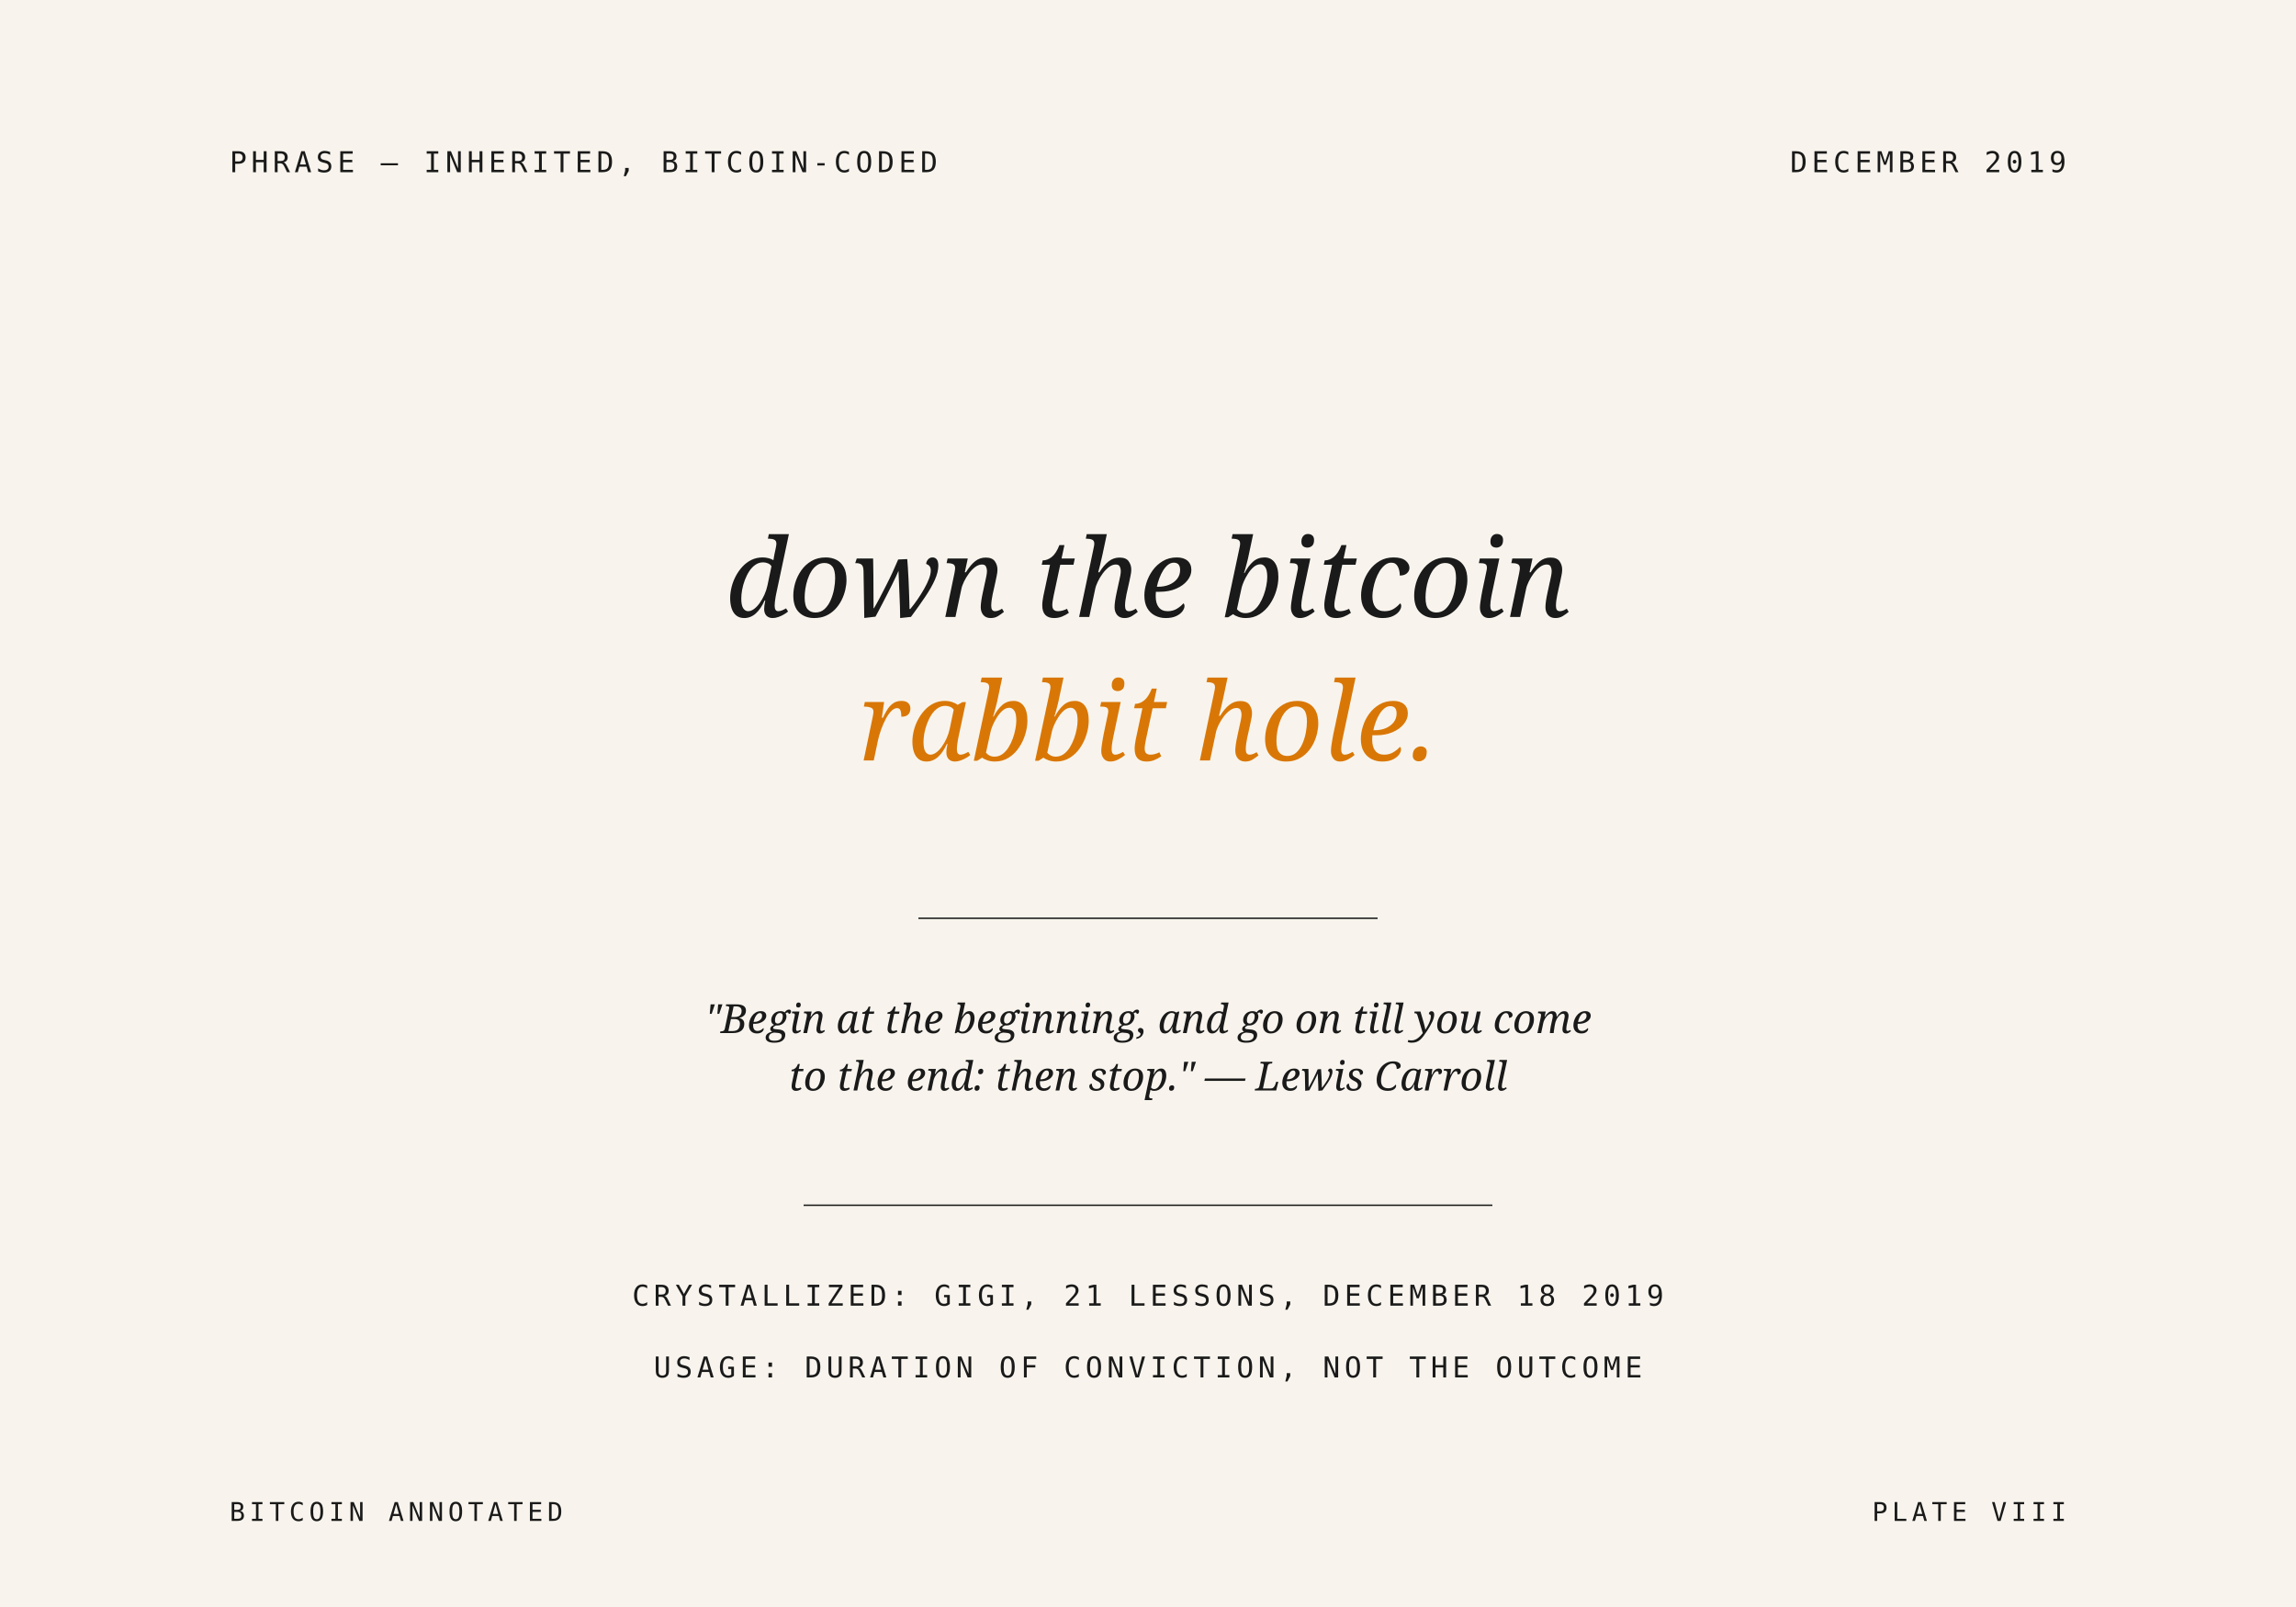
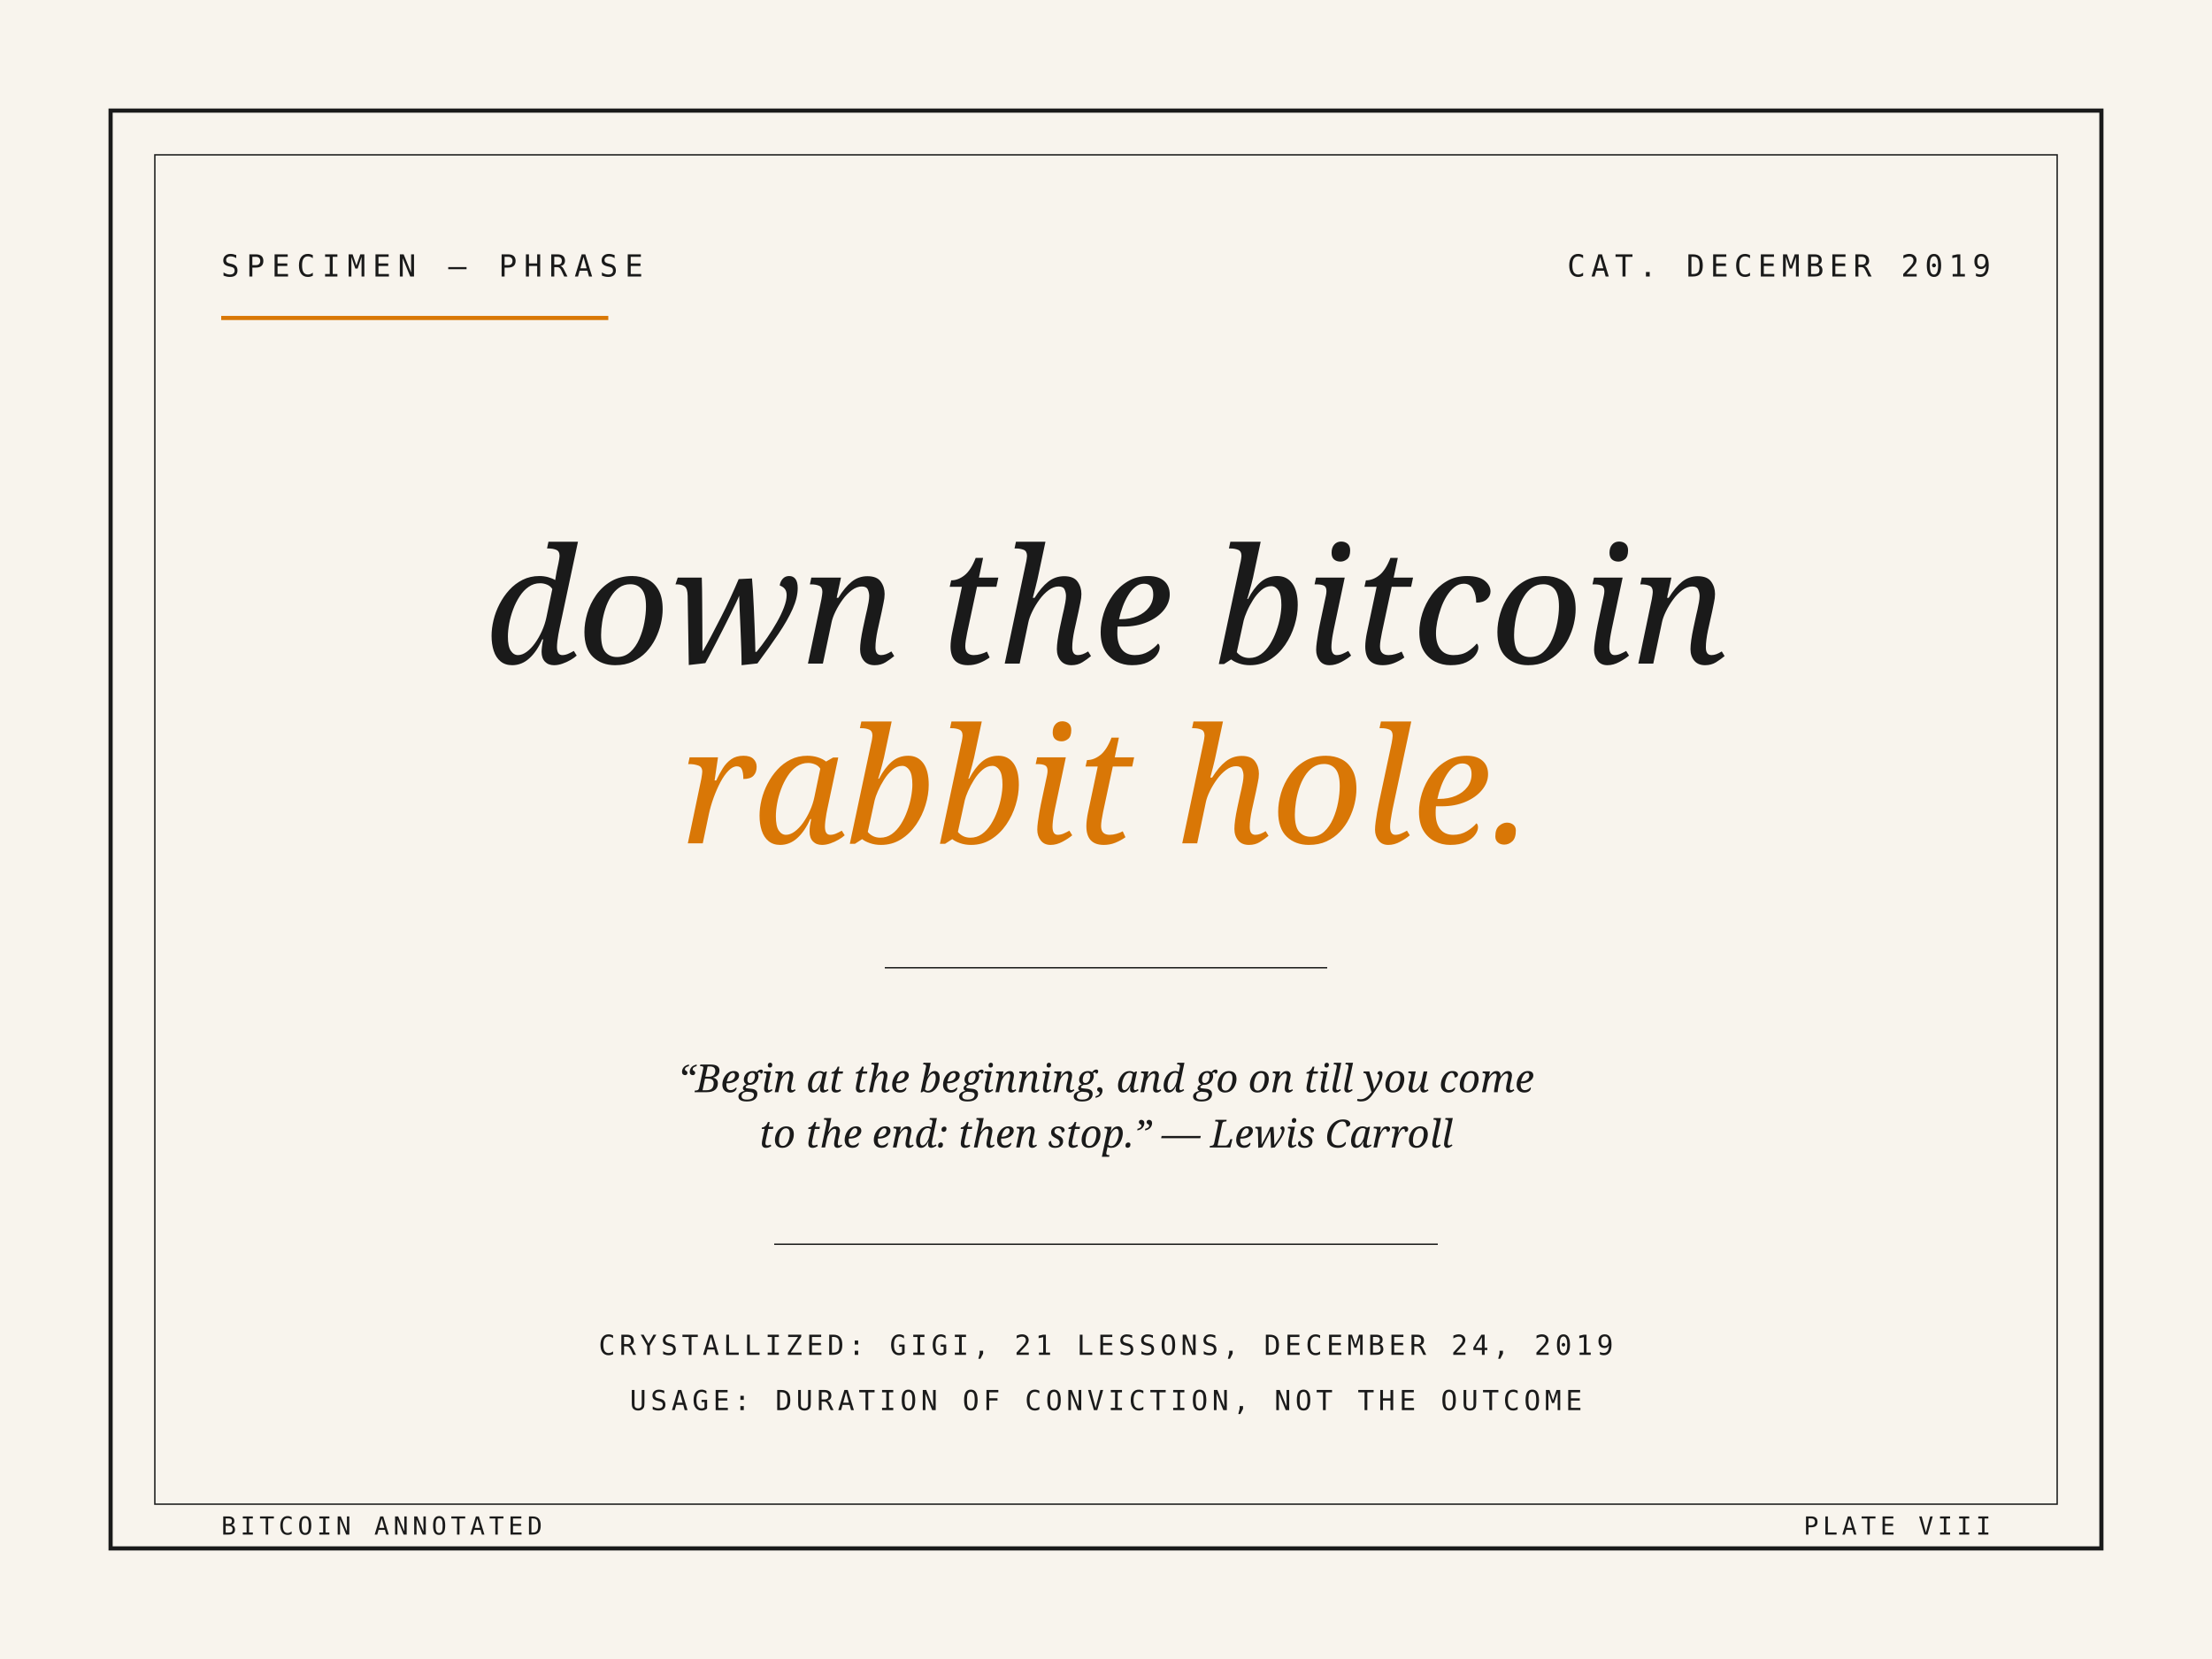
- <svg xmlns="http://www.w3.org/2000/svg" viewBox="0 0 800 560" width="800" height="560">
-   <rect width="800" height="560" fill="#f8f4ed" />
-   <text x="80" y="60" font-family="JetBrains Mono, monospace" font-size="10" fill="#1a1a1a" letter-spacing="1.5">PHRASE — INHERITED, BITCOIN-CODED</text>
-   <text x="720" y="60" font-family="JetBrains Mono, monospace" font-size="10" fill="#1a1a1a" letter-spacing="1.5" text-anchor="end">DECEMBER 2019</text>
-   <text x="400" y="215" font-family="EB Garamond, Garamond, serif" font-style="italic" font-size="38" fill="#1a1a1a" text-anchor="middle" font-weight="500">down the bitcoin</text>
-   <text x="400" y="265" font-family="EB Garamond, Garamond, serif" font-style="italic" font-size="38" fill="#d97706" text-anchor="middle" font-weight="500">rabbit hole.</text>
-   <line x1="320" y1="320" x2="480" y2="320" stroke="#1a1a1a" stroke-width="0.5" />
-   <text x="400" y="360" font-family="EB Garamond, Garamond, serif" font-style="italic" font-size="14" fill="#1a1a1a" text-anchor="middle">"Begin at the beginning, and go on till you come</text>
-   <text x="400" y="380" font-family="EB Garamond, Garamond, serif" font-style="italic" font-size="14" fill="#1a1a1a" text-anchor="middle">to the end: then stop." — Lewis Carroll</text>
-   <line x1="280" y1="420" x2="520" y2="420" stroke="#1a1a1a" stroke-width="0.5" />
-   <text x="400" y="455" font-family="JetBrains Mono, monospace" font-size="10" fill="#1a1a1a" letter-spacing="1.5" text-anchor="middle">CRYSTALLIZED: GIGI, 21 LESSONS, DECEMBER 18 2019</text>
-   <text x="400" y="480" font-family="JetBrains Mono, monospace" font-size="10" fill="#1a1a1a" letter-spacing="1.5" text-anchor="middle">USAGE: DURATION OF CONVICTION, NOT THE OUTCOME</text>
-   <text x="80" y="530" font-family="JetBrains Mono, monospace" font-size="9" fill="#1a1a1a" letter-spacing="1.5">BITCOIN ANNOTATED</text>
-   <text x="720" y="530" font-family="JetBrains Mono, monospace" font-size="9" fill="#1a1a1a" letter-spacing="1.5" text-anchor="end">PLATE VIII</text>
+ <svg xmlns="http://www.w3.org/2000/svg" viewBox="0 0 800 600" width="800" height="600">
+   <rect width="800" height="600" fill="#f8f4ed" />
+   <rect x="40" y="40" width="720" height="520" fill="none" stroke="#1a1a1a" stroke-width="1.5" />
+   <rect x="56" y="56" width="688" height="488" fill="none" stroke="#1a1a1a" stroke-width="0.5" />
+   <text x="80" y="100" font-family="JetBrains Mono, monospace" font-size="11" fill="#1a1a1a" letter-spacing="2.5">SPECIMEN — PHRASE</text>
+   <line x1="80" y1="115" x2="220" y2="115" stroke="#d97706" stroke-width="1.5" />
+   <text x="720" y="100" font-family="JetBrains Mono, monospace" font-size="11" fill="#1a1a1a" letter-spacing="2" text-anchor="end">CAT. DECEMBER 2019</text>
+   <text x="400" y="240" font-family="EB Garamond, Garamond, serif" font-style="italic" font-size="58" fill="#1a1a1a" text-anchor="middle" font-weight="500">down the bitcoin</text>
+   <text x="400" y="305" font-family="EB Garamond, Garamond, serif" font-style="italic" font-size="58" fill="#d97706" text-anchor="middle" font-weight="500">rabbit hole.</text>
+   <line x1="320" y1="350" x2="480" y2="350" stroke="#1a1a1a" stroke-width="0.5" />
+   <text x="400" y="395" font-family="EB Garamond, Garamond, serif" font-style="italic" font-size="14" fill="#1a1a1a" text-anchor="middle">“Begin at the beginning, and go on till you come</text>
+   <text x="400" y="415" font-family="EB Garamond, Garamond, serif" font-style="italic" font-size="14" fill="#1a1a1a" text-anchor="middle">to the end: then stop.” — Lewis Carroll</text>
+   <line x1="280" y1="450" x2="520" y2="450" stroke="#1a1a1a" stroke-width="0.5" />
+   <text x="400" y="490" font-family="JetBrains Mono, monospace" font-size="10" fill="#1a1a1a" letter-spacing="1.5" text-anchor="middle">CRYSTALLIZED: GIGI, 21 LESSONS, DECEMBER 24, 2019</text>
+   <text x="400" y="510" font-family="JetBrains Mono, monospace" font-size="10" fill="#1a1a1a" letter-spacing="1.5" text-anchor="middle">USAGE: DURATION OF CONVICTION, NOT THE OUTCOME</text>
+   <text x="80" y="555" font-family="JetBrains Mono, monospace" font-size="9" fill="#1a1a1a" letter-spacing="1.5">BITCOIN ANNOTATED</text>
+   <text x="720" y="555" font-family="JetBrains Mono, monospace" font-size="9" fill="#1a1a1a" letter-spacing="1.5" text-anchor="end">PLATE VIII</text>
</svg>
